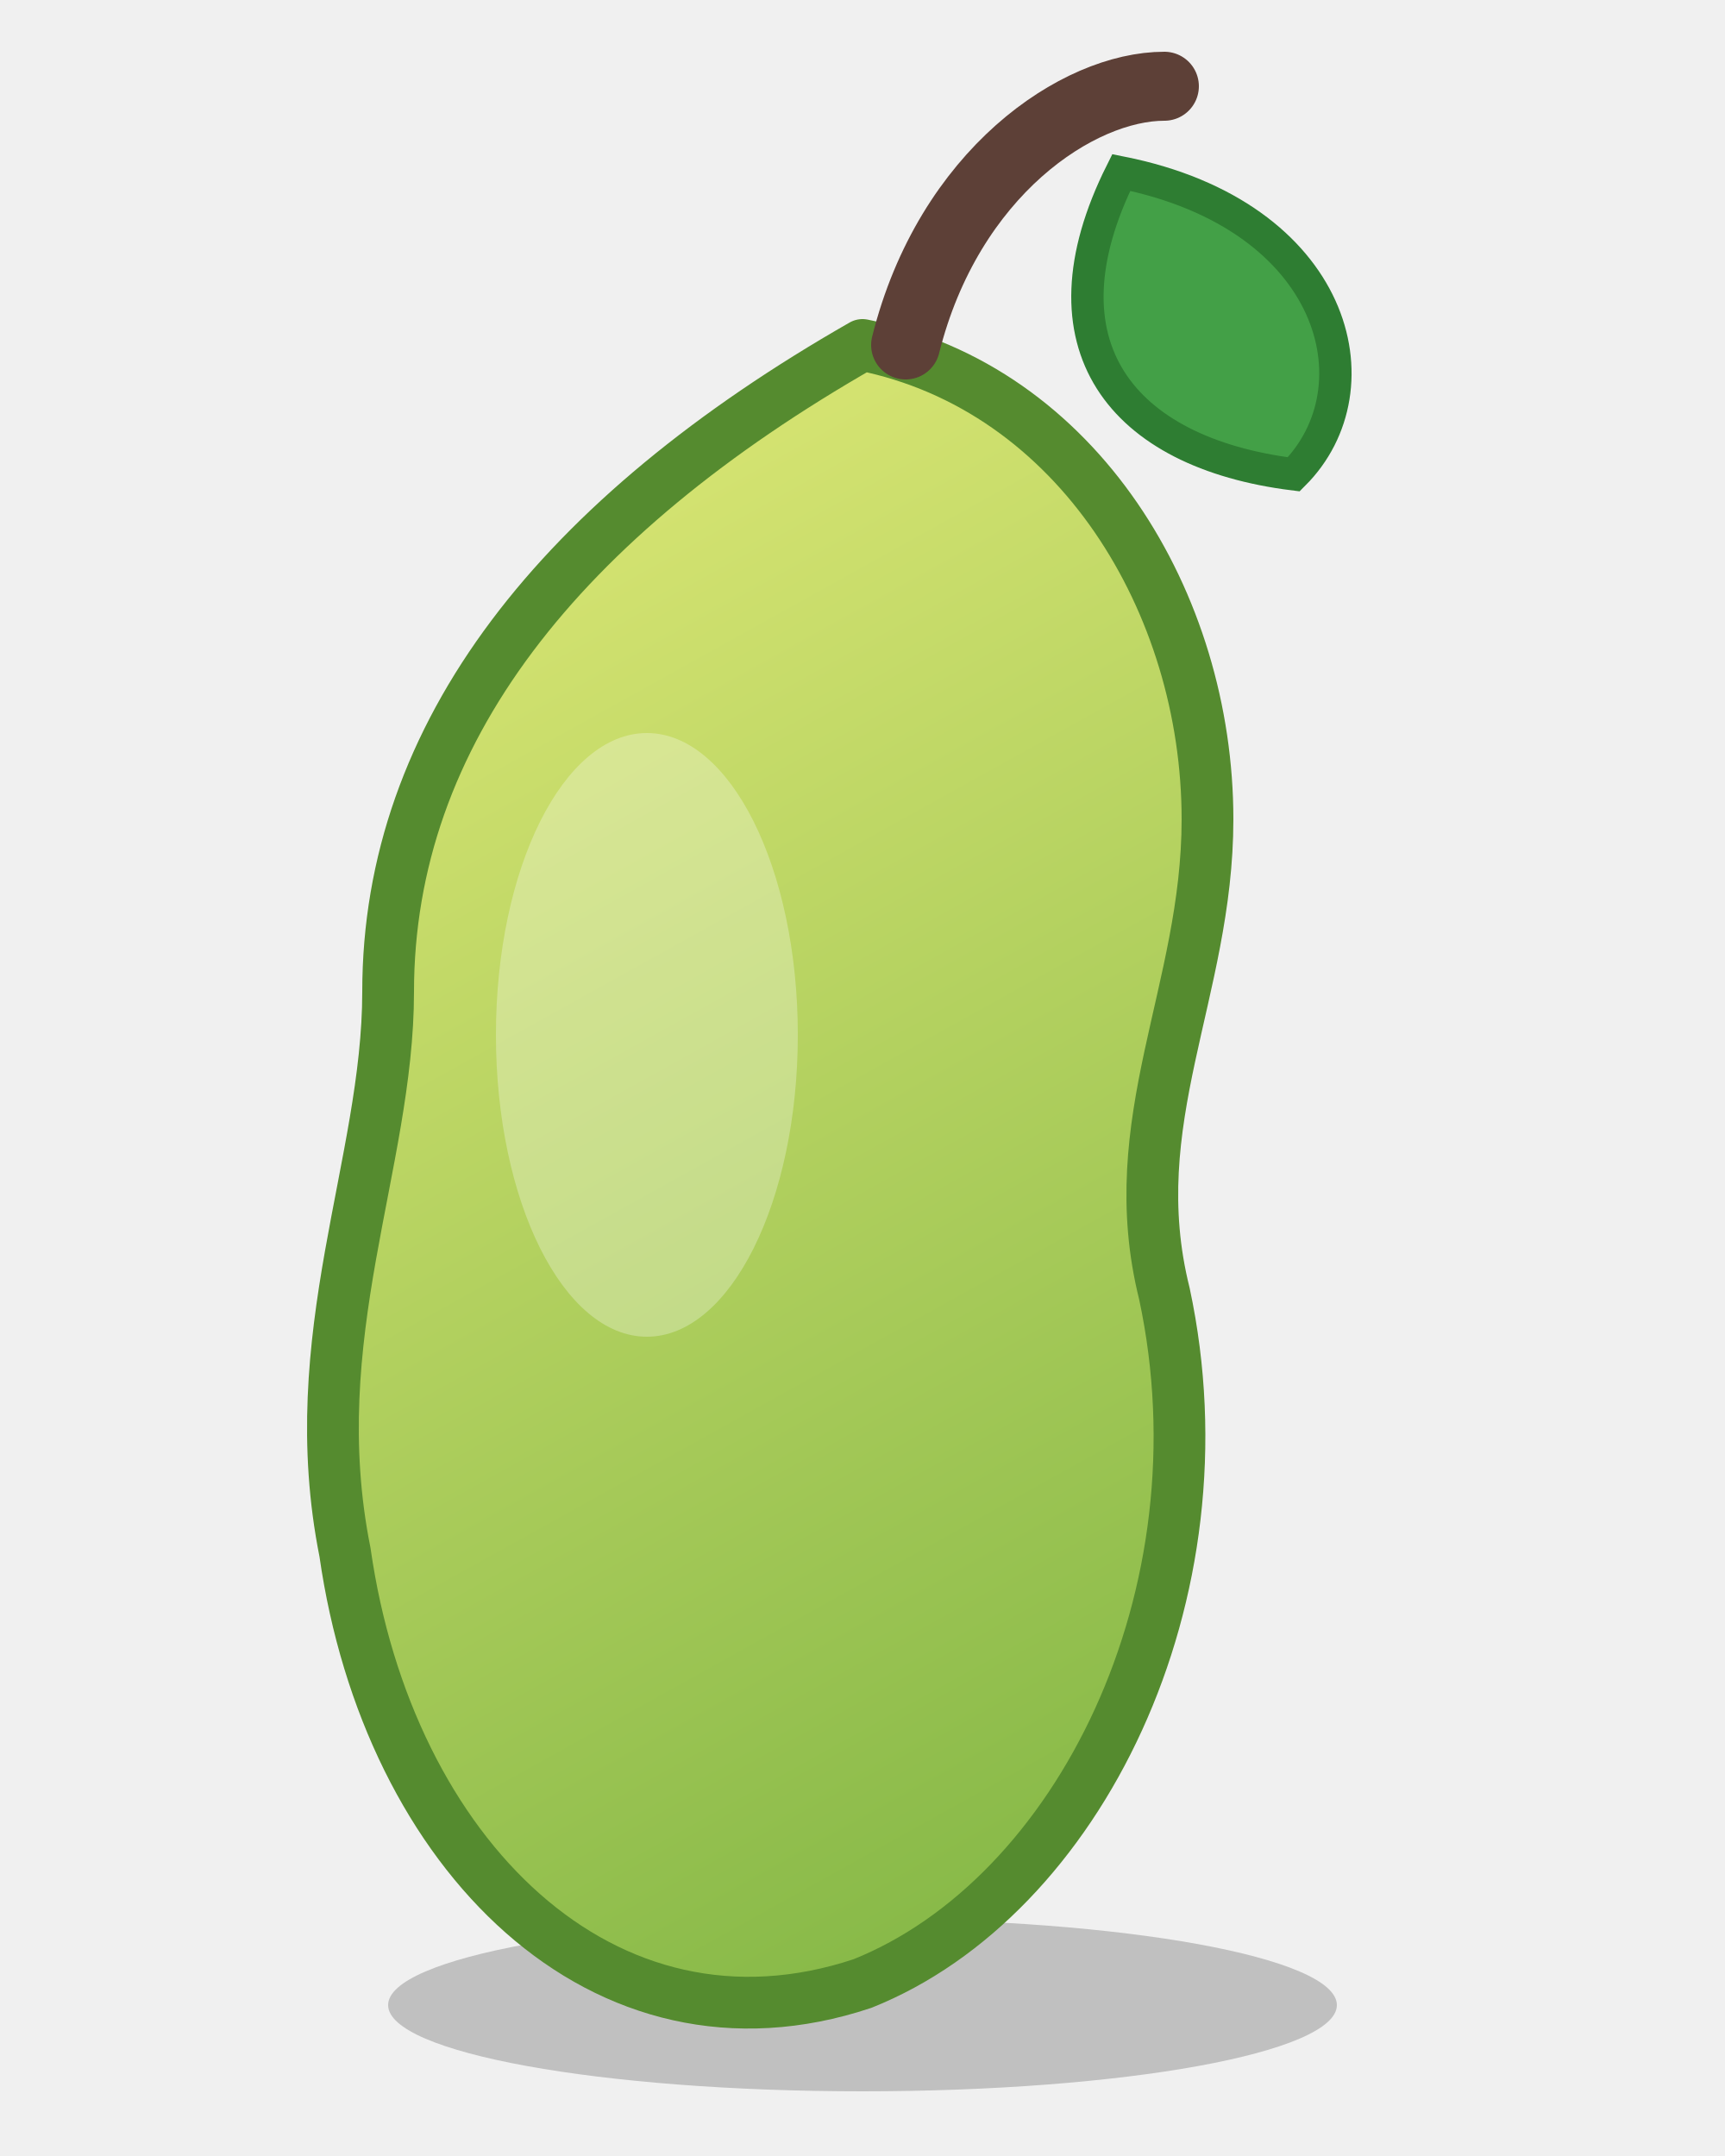
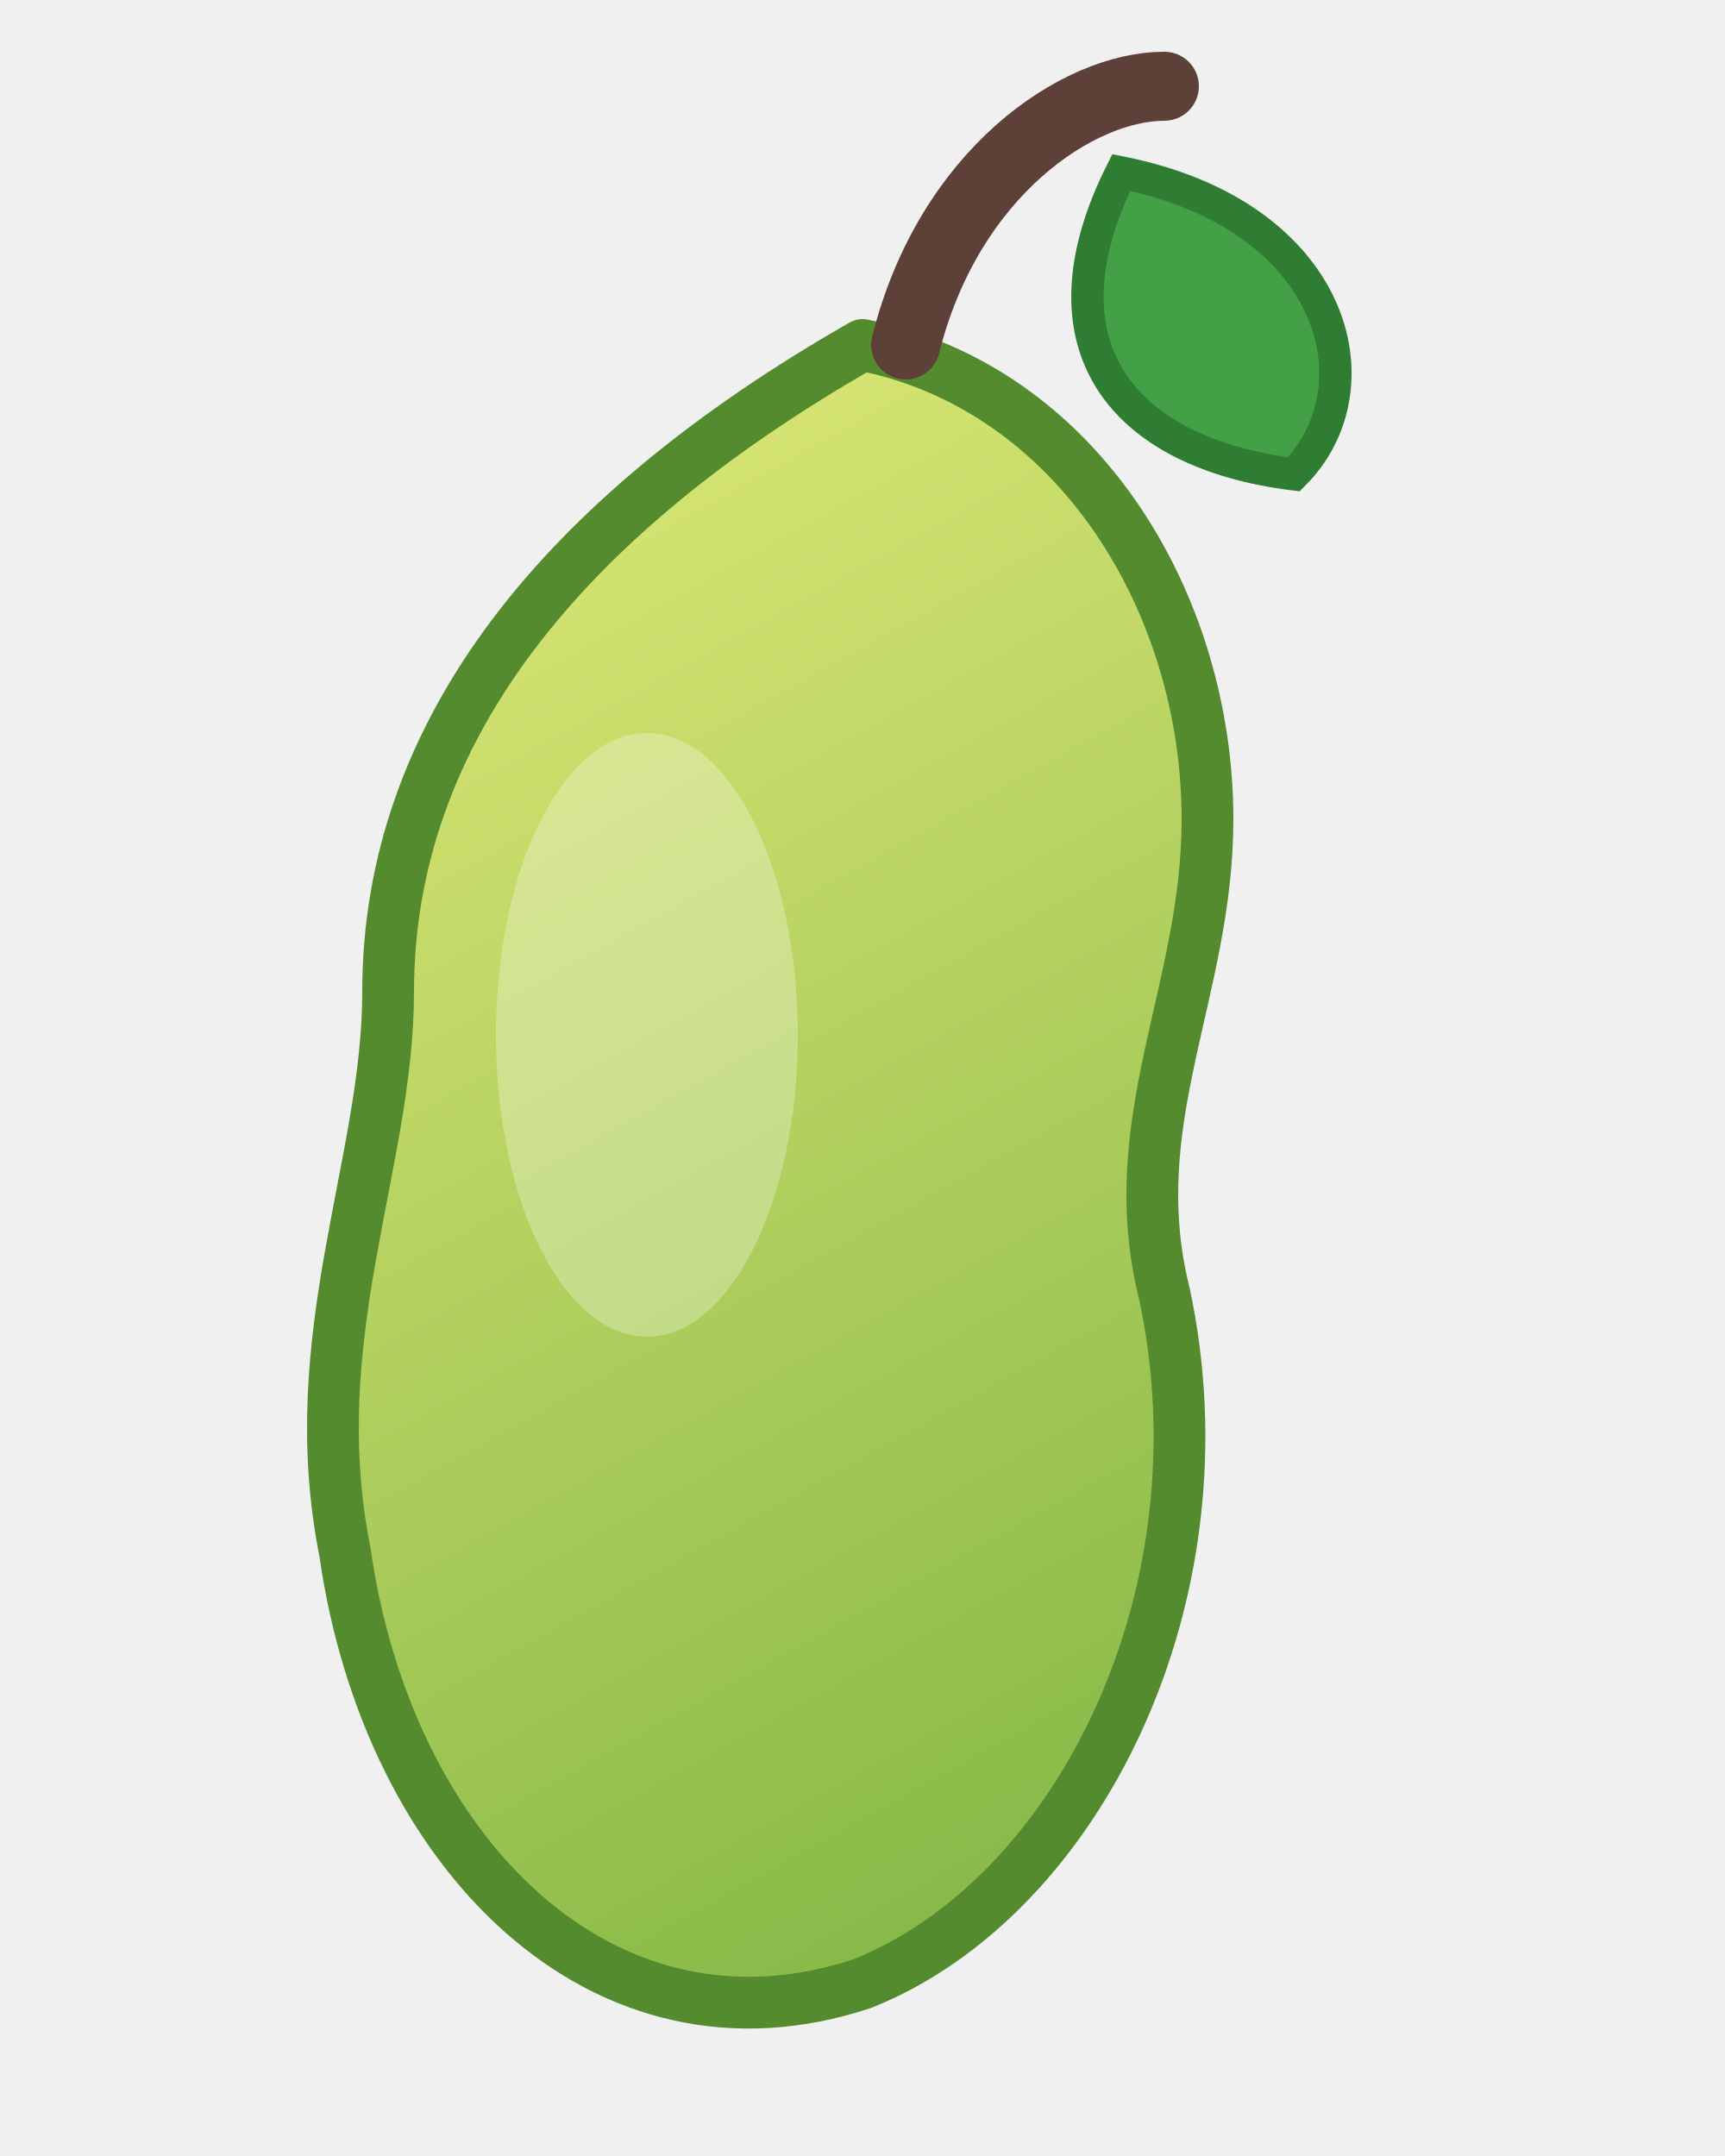
<svg xmlns="http://www.w3.org/2000/svg" viewBox="0 0 80 100">
  <defs>
    <linearGradient id="pearBody" x1="24" y1="18" x2="64" y2="90" gradientUnits="userSpaceOnUse">
      <stop stop-color="#dce775" />
      <stop offset="1" stop-color="#7cb342" />
    </linearGradient>
  </defs>
-   <ellipse cx="40" cy="93" rx="22" ry="4" fill="#000" opacity=".2" />
  <path d="M40 16c10 2 16 12 16 22 0 8-4 14-2 22 3 14-4 28-14 32-12 4-22-6-24-20-2-10 2-18 2-26 0-12 8-22 22-30z" fill="url(#pearBody)" stroke="#558b2f" stroke-width="2.4" stroke-linejoin="round" />
  <ellipse cx="30" cy="48" rx="7" ry="14" fill="#fff" opacity=".28" />
  <path d="M42 16c2-8 8-12 12-12" fill="none" stroke="#5d4037" stroke-width="3.2" stroke-linecap="round" />
  <path d="M52 8c10 2 12 10 8 14-8-1-12-6-8-14z" fill="#43a047" stroke="#2e7d32" stroke-width="1.5" />
</svg>
